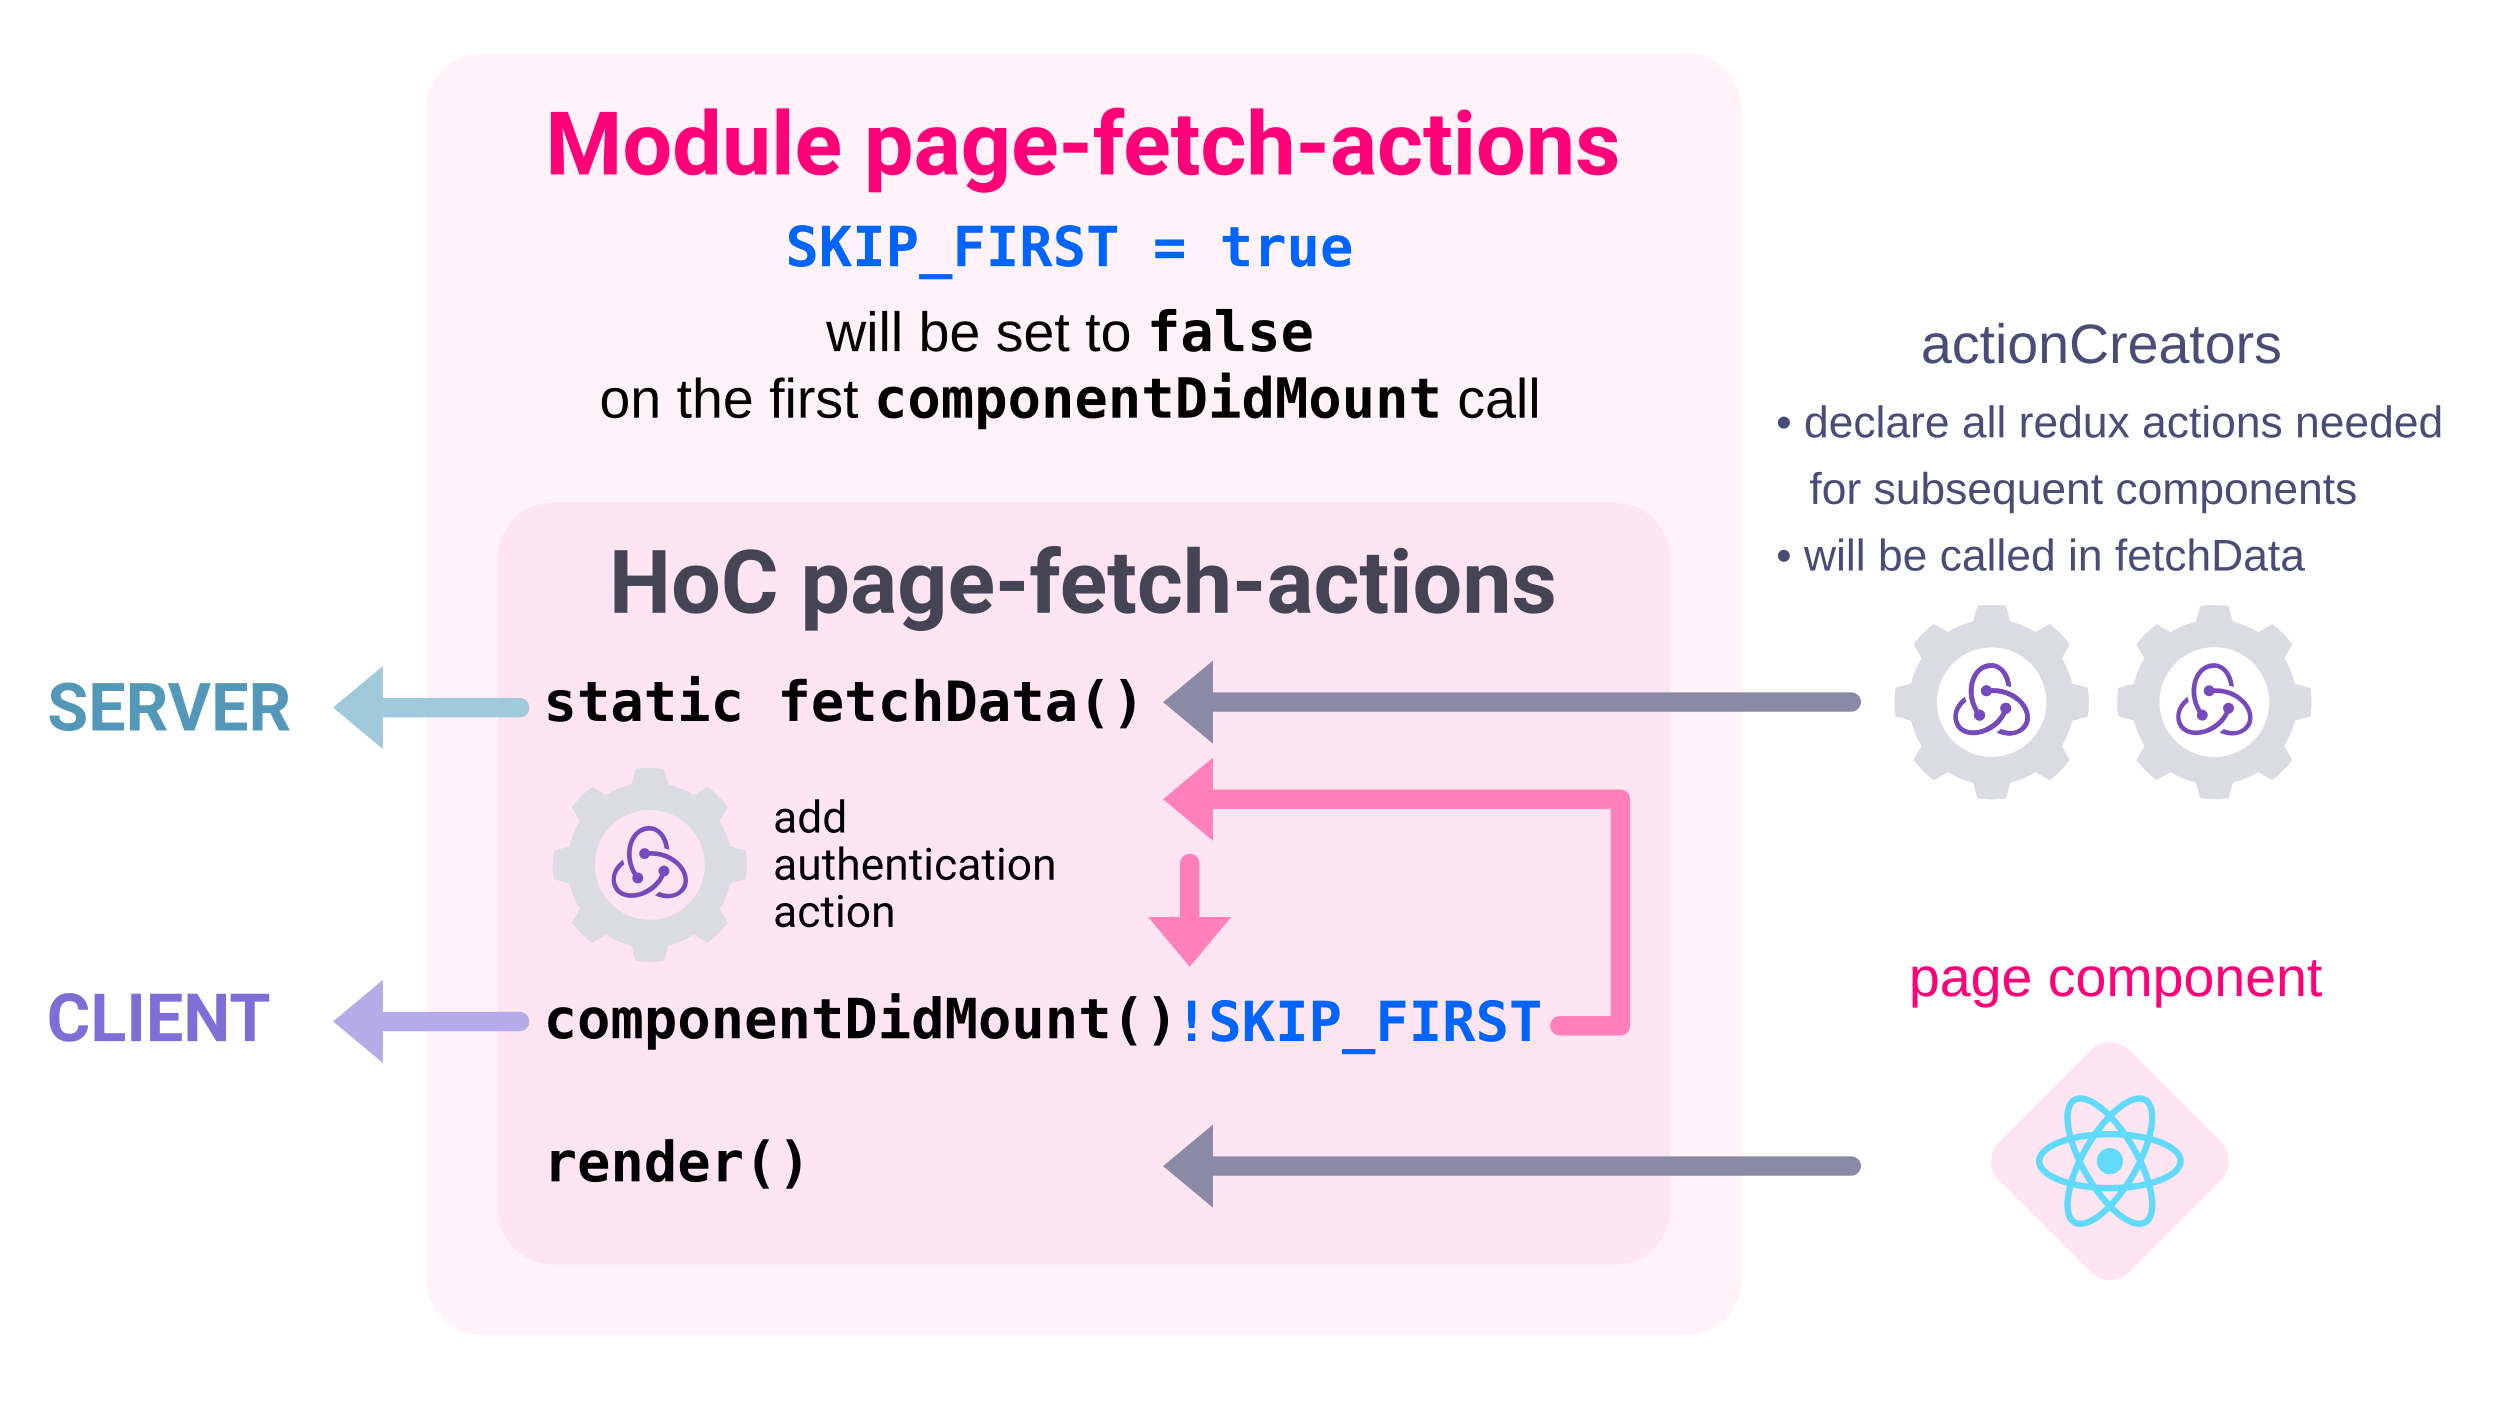
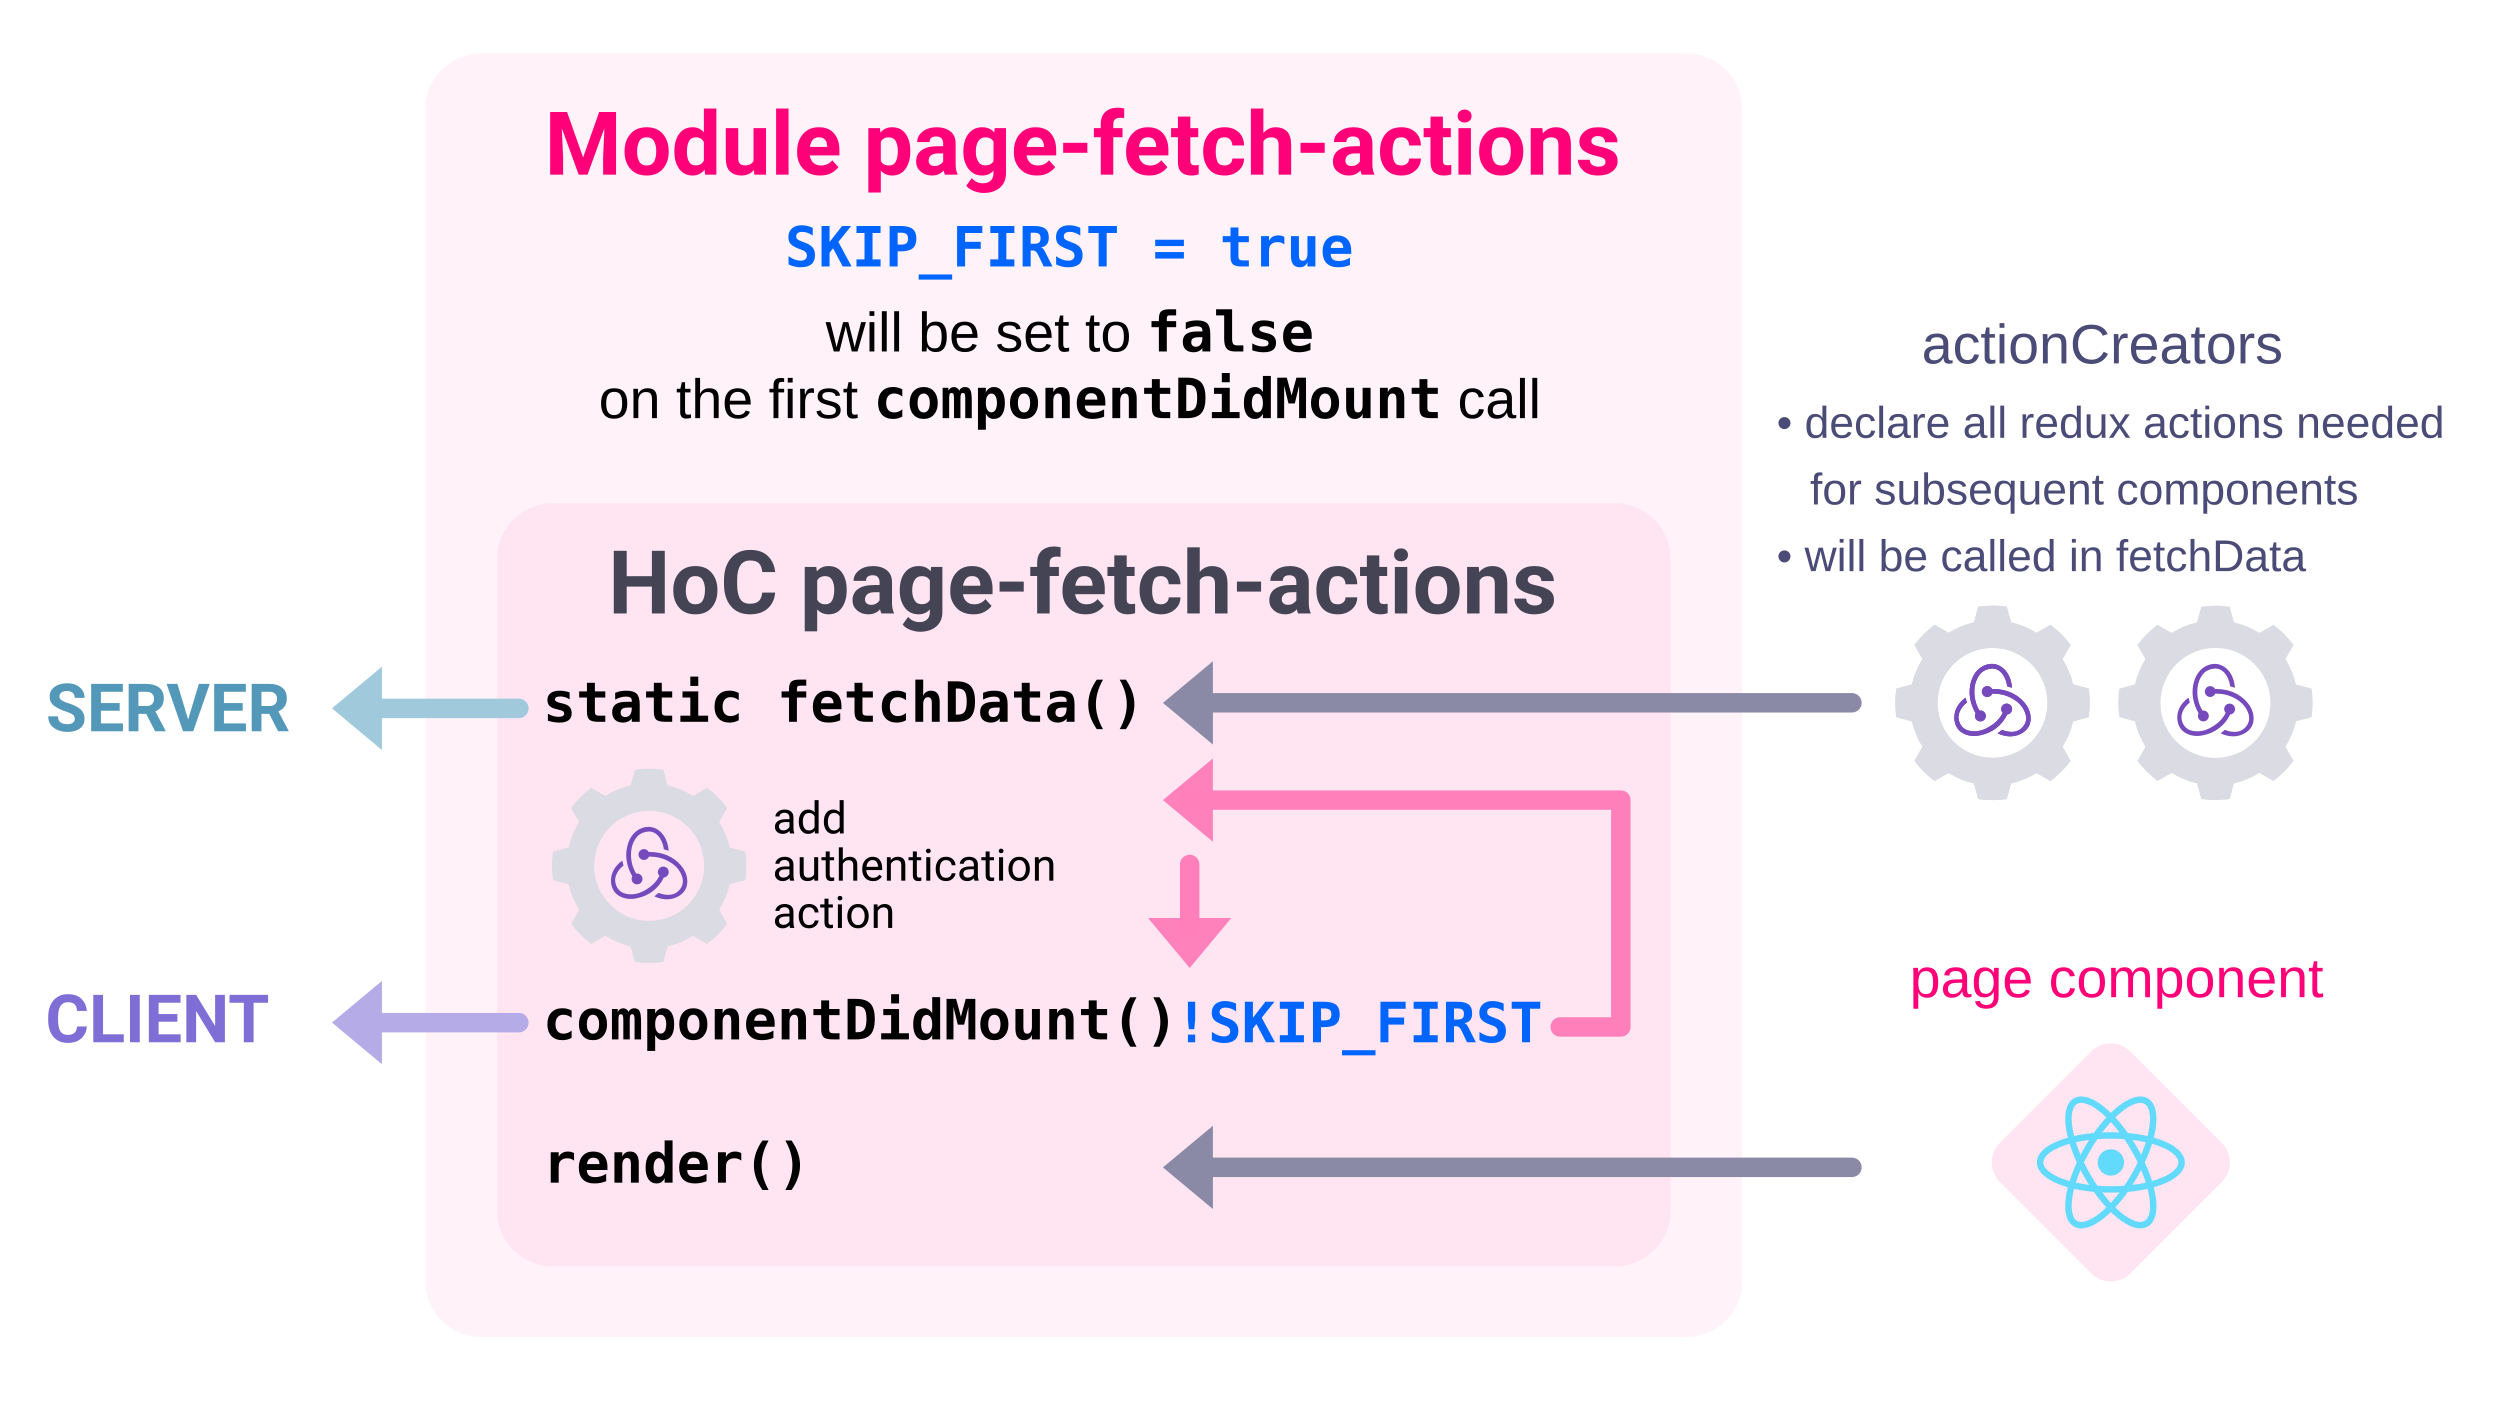
- <svg xmlns="http://www.w3.org/2000/svg" width="100%" height="100%" viewBox="0 0 901 510" version="1.1" xml:space="preserve" style="fill-rule:evenodd;clip-rule:evenodd;">
-   <rect id="page-fetch-actions" x="0.5" y="0" width="900" height="510" style="fill:none;" />
-   <path d="M627.724,39.268c0,-11.038 -8.961,-20 -20,-20l-434.115,0c-11.039,0 -20,8.962 -20,20l0,422.017c0,11.038 8.961,20 20,20l434.115,0c11.039,0 20,-8.962 20,-20l0,-422.017Z" style="fill:#fff3f9;" />
-   <g transform="matrix(1,0,0,1,-1362.29,-1545.03)">
+ <svg xmlns="http://www.w3.org/2000/svg" width="100%" height="100%" viewBox="0 0 900 510" version="1.1" xml:space="preserve" style="fill-rule:evenodd;clip-rule:evenodd;">
+   <rect id="page-fetch-actions" x="0" y="0" width="900" height="510" style="fill:none;" />
+   <path d="M627.224,39.268c0,-11.038 -8.961,-20 -20,-20l-434.115,0c-11.039,0 -20,8.962 -20,20l0,422.017c0,11.038 8.961,20 20,20l434.115,0c11.039,0 20,-8.962 20,-20l0,-422.017Z" style="fill:#fff3f9;" />
+   <g transform="matrix(1,0,0,1,-1362.79,-1545.03)">
    <text x="2002.39px" y="1702.65px" style="font-family:'ArialMT', 'Arial', sans-serif;font-size:16px;fill:#4b4b77;">• declare all redux actions needed</text>
    <text x="2014.39px" y="1726.65px" style="font-family:'ArialMT', 'Arial', sans-serif;font-size:16px;fill:#4b4b77;">for subsequent components</text>
    <text x="2002.39px" y="1750.65px" style="font-family:'ArialMT', 'Arial', sans-serif;font-size:16px;fill:#4b4b77;">• will be called in fetchData</text>
  </g>
  <g id="redux-action">
-     <path d="M722.936,218.419c-3.405,-0.505 -6.866,-0.505 -10.271,0l-1.525,5.627c-3.234,0.742 -6.32,2.021 -9.132,3.782l-5.057,-2.9c-2.765,2.051 -5.212,4.498 -7.263,7.263l2.9,5.057c-1.761,2.812 -3.039,5.898 -3.782,9.132l-5.627,1.525c-0.505,3.405 -0.505,6.866 0,10.271l5.627,1.525c0.743,3.234 2.021,6.32 3.782,9.132l-2.9,5.057c2.051,2.765 4.498,5.212 7.263,7.263l5.057,-2.9c2.812,1.761 5.898,3.039 9.132,3.782l1.525,5.627c3.405,0.505 6.866,0.505 10.271,0l1.525,-5.627c3.234,-0.743 6.32,-2.021 9.132,-3.782l5.057,2.9c2.765,-2.051 5.212,-4.498 7.263,-7.263l-2.9,-5.057c1.761,-2.812 3.04,-5.898 3.782,-9.132l5.627,-1.525c0.505,-3.405 0.505,-6.866 0,-10.271l-5.627,-1.525c-0.742,-3.234 -2.021,-6.32 -3.782,-9.132l2.9,-5.057c-2.051,-2.765 -4.498,-5.212 -7.263,-7.263l-5.057,2.9c-2.812,-1.761 -5.898,-3.04 -9.132,-3.782l-1.525,-5.627Zm-5.135,14.827c10.924,0 19.794,8.87 19.794,19.794c0,10.925 -8.87,19.795 -19.794,19.795c-10.925,0 -19.795,-8.87 -19.795,-19.795c0,-10.924 8.87,-19.794 19.795,-19.794Z" style="fill:#dbdbe3;" />
+     <path d="M722.436,218.419c-3.405,-0.505 -6.866,-0.505 -10.271,0l-1.525,5.627c-3.234,0.742 -6.32,2.021 -9.132,3.782l-5.057,-2.9c-2.765,2.051 -5.212,4.498 -7.263,7.263l2.9,5.057c-1.761,2.812 -3.039,5.898 -3.782,9.132l-5.627,1.525c-0.505,3.405 -0.505,6.866 0,10.271l5.627,1.525c0.743,3.234 2.021,6.32 3.782,9.132l-2.9,5.057c2.051,2.765 4.498,5.212 7.263,7.263l5.057,-2.9c2.812,1.761 5.898,3.039 9.132,3.782l1.525,5.627c3.405,0.505 6.866,0.505 10.271,0l1.525,-5.627c3.234,-0.743 6.32,-2.021 9.132,-3.782l5.057,2.9c2.765,-2.051 5.212,-4.498 7.263,-7.263l-2.9,-5.057c1.761,-2.812 3.04,-5.898 3.782,-9.132l5.627,-1.525c0.505,-3.405 0.505,-6.866 0,-10.271l-5.627,-1.525c-0.742,-3.234 -2.021,-6.32 -3.782,-9.132l2.9,-5.057c-2.051,-2.765 -4.498,-5.212 -7.263,-7.263l-5.057,2.9c-2.812,-1.761 -5.898,-3.04 -9.132,-3.782l-1.525,-5.627Zm-5.135,14.827c10.924,0 19.794,8.87 19.794,19.794c0,10.925 -8.87,19.795 -19.794,19.795c-10.925,0 -19.795,-8.87 -19.795,-19.795c0,-10.924 8.87,-19.794 19.795,-19.794Z" style="fill:#dbdbe3;" />
    <g id="_-redux">
-       <path d="M723.104,257.218c1.015,-0.105 1.784,-0.979 1.749,-2.029c-0.035,-1.049 -0.909,-1.889 -1.959,-1.889l-0.07,0c-1.085,0.035 -1.924,0.945 -1.889,2.029c0.035,0.525 0.245,0.98 0.56,1.295c-1.19,2.344 -3.009,4.058 -5.738,5.493c-1.855,0.979 -3.779,1.329 -5.703,1.084c-1.574,-0.21 -2.799,-0.91 -3.569,-2.064c-1.119,-1.714 -1.224,-3.569 -0.28,-5.423c0.665,-1.33 1.715,-2.309 2.379,-2.799c-0.139,-0.455 -0.349,-1.224 -0.454,-1.784c-5.073,3.673 -4.549,8.641 -3.009,10.986c1.154,1.749 3.498,2.833 6.087,2.833c0.7,0 1.4,-0.07 2.1,-0.244c4.478,-0.875 7.872,-3.534 9.796,-7.488Z" style="fill:#764abc;" />
-       <path d="M729.262,252.88c-2.659,-3.114 -6.578,-4.828 -11.056,-4.828l-0.56,0c-0.315,-0.63 -0.98,-1.05 -1.714,-1.05l-0.07,0c-1.085,0.035 -1.925,0.945 -1.89,2.03c0.035,1.049 0.91,1.889 1.96,1.889l0.07,0c0.769,-0.035 1.434,-0.525 1.714,-1.19l0.63,0c2.659,0 5.178,0.77 7.452,2.274c1.749,1.155 3.009,2.659 3.708,4.479c0.595,1.469 0.56,2.904 -0.07,4.128c-0.979,1.854 -2.624,2.869 -4.793,2.869c-1.399,0 -2.729,-0.42 -3.428,-0.735c-0.385,0.35 -1.085,0.91 -1.575,1.26c1.505,0.7 3.044,1.084 4.513,1.084c3.359,0 5.843,-1.854 6.788,-3.708c1.015,-2.029 0.945,-5.528 -1.679,-8.502Z" style="fill:#764abc;" />
-       <path d="M711.488,257.813c0.035,1.05 0.91,1.889 1.96,1.889l0.07,0c1.084,-0.035 1.924,-0.944 1.889,-2.029c-0.035,-1.049 -0.91,-1.889 -1.959,-1.889l-0.07,0c-0.07,0 -0.175,0 -0.245,0.035c-1.435,-2.379 -2.03,-4.968 -1.82,-7.767c0.14,-2.099 0.84,-3.919 2.065,-5.423c1.014,-1.295 2.973,-1.924 4.303,-1.959c3.709,-0.07 5.283,4.548 5.388,6.402c0.455,0.105 1.224,0.35 1.749,0.525c-0.42,-5.668 -3.918,-8.607 -7.277,-8.607c-3.149,0 -6.053,2.275 -7.207,5.633c-1.61,4.479 -0.56,8.782 1.399,12.176c-0.175,0.244 -0.28,0.629 -0.245,1.014Z" style="fill:#764abc;" />
+       <path d="M722.604,257.218c1.015,-0.105 1.784,-0.979 1.749,-2.029c-0.035,-1.049 -0.909,-1.889 -1.959,-1.889l-0.07,0c-1.085,0.035 -1.924,0.945 -1.889,2.029c0.035,0.525 0.245,0.98 0.56,1.295c-1.19,2.344 -3.009,4.058 -5.738,5.493c-1.855,0.979 -3.779,1.329 -5.703,1.084c-1.574,-0.21 -2.799,-0.91 -3.569,-2.064c-1.119,-1.714 -1.224,-3.569 -0.28,-5.423c0.665,-1.33 1.715,-2.309 2.379,-2.799c-0.139,-0.455 -0.349,-1.224 -0.454,-1.784c-5.073,3.673 -4.549,8.641 -3.009,10.986c1.154,1.749 3.498,2.833 6.087,2.833c0.7,0 1.4,-0.07 2.1,-0.244c4.478,-0.875 7.872,-3.534 9.796,-7.488Z" style="fill:#764abc;" />
+       <path d="M728.762,252.88c-2.659,-3.114 -6.578,-4.828 -11.056,-4.828l-0.56,0c-0.315,-0.63 -0.98,-1.05 -1.714,-1.05l-0.07,0c-1.085,0.035 -1.925,0.945 -1.89,2.03c0.035,1.049 0.91,1.889 1.96,1.889l0.07,0c0.769,-0.035 1.434,-0.525 1.714,-1.19l0.63,0c2.659,0 5.178,0.77 7.452,2.274c1.749,1.155 3.009,2.659 3.708,4.479c0.595,1.469 0.56,2.904 -0.07,4.128c-0.979,1.854 -2.624,2.869 -4.793,2.869c-1.399,0 -2.729,-0.42 -3.428,-0.735c-0.385,0.35 -1.085,0.91 -1.575,1.26c1.505,0.7 3.044,1.084 4.513,1.084c3.359,0 5.843,-1.854 6.788,-3.708c1.015,-2.029 0.945,-5.528 -1.679,-8.502Z" style="fill:#764abc;" />
+       <path d="M710.988,257.813c0.035,1.05 0.91,1.889 1.96,1.889l0.07,0c1.084,-0.035 1.924,-0.944 1.889,-2.029c-0.035,-1.049 -0.91,-1.889 -1.959,-1.889l-0.07,0c-0.07,0 -0.175,0 -0.245,0.035c-1.435,-2.379 -2.03,-4.968 -1.82,-7.767c0.14,-2.099 0.84,-3.919 2.065,-5.423c1.014,-1.295 2.973,-1.924 4.303,-1.959c3.709,-0.07 5.283,4.548 5.388,6.402c0.455,0.105 1.224,0.35 1.749,0.525c-0.42,-5.668 -3.918,-8.607 -7.277,-8.607c-3.149,0 -6.053,2.275 -7.207,5.633c-1.61,4.479 -0.56,8.782 1.399,12.176c-0.175,0.244 -0.28,0.629 -0.245,1.014Z" style="fill:#764abc;" />
    </g>
  </g>
  <g id="redux-action1">
-     <path d="M722.936,218.419c-3.405,-0.505 -6.866,-0.505 -10.271,0l-1.525,5.627c-3.234,0.742 -6.32,2.021 -9.132,3.782l-5.057,-2.9c-2.765,2.051 -5.212,4.498 -7.263,7.263l2.9,5.057c-1.761,2.812 -3.039,5.898 -3.782,9.132l-5.627,1.525c-0.505,3.405 -0.505,6.866 0,10.271l5.627,1.525c0.743,3.234 2.021,6.32 3.782,9.132l-2.9,5.057c2.051,2.765 4.498,5.212 7.263,7.263l5.057,-2.9c2.812,1.761 5.898,3.039 9.132,3.782l1.525,5.627c3.405,0.505 6.866,0.505 10.271,0l1.525,-5.627c3.234,-0.743 6.32,-2.021 9.132,-3.782l5.057,2.9c2.765,-2.051 5.212,-4.498 7.263,-7.263l-2.9,-5.057c1.761,-2.812 3.04,-5.898 3.782,-9.132l5.627,-1.525c0.505,-3.405 0.505,-6.866 0,-10.271l-5.627,-1.525c-0.742,-3.234 -2.021,-6.32 -3.782,-9.132l2.9,-5.057c-2.051,-2.765 -4.498,-5.212 -7.263,-7.263l-5.057,2.9c-2.812,-1.761 -5.898,-3.04 -9.132,-3.782l-1.525,-5.627Zm-5.135,14.827c10.924,0 19.794,8.87 19.794,19.794c0,10.925 -8.87,19.795 -19.794,19.795c-10.925,0 -19.795,-8.87 -19.795,-19.795c0,-10.924 8.87,-19.794 19.795,-19.794Z" style="fill:#dbdbe3;" />
+     <path d="M722.436,218.419c-3.405,-0.505 -6.866,-0.505 -10.271,0l-1.525,5.627c-3.234,0.742 -6.32,2.021 -9.132,3.782l-5.057,-2.9c-2.765,2.051 -5.212,4.498 -7.263,7.263l2.9,5.057c-1.761,2.812 -3.039,5.898 -3.782,9.132l-5.627,1.525c-0.505,3.405 -0.505,6.866 0,10.271l5.627,1.525c0.743,3.234 2.021,6.32 3.782,9.132l-2.9,5.057c2.051,2.765 4.498,5.212 7.263,7.263l5.057,-2.9c2.812,1.761 5.898,3.039 9.132,3.782l1.525,5.627c3.405,0.505 6.866,0.505 10.271,0l1.525,-5.627c3.234,-0.743 6.32,-2.021 9.132,-3.782l5.057,2.9c2.765,-2.051 5.212,-4.498 7.263,-7.263l-2.9,-5.057c1.761,-2.812 3.04,-5.898 3.782,-9.132l5.627,-1.525c0.505,-3.405 0.505,-6.866 0,-10.271l-5.627,-1.525c-0.742,-3.234 -2.021,-6.32 -3.782,-9.132l2.9,-5.057c-2.051,-2.765 -4.498,-5.212 -7.263,-7.263l-5.057,2.9c-2.812,-1.761 -5.898,-3.04 -9.132,-3.782l-1.525,-5.627Zm-5.135,14.827c10.924,0 19.794,8.87 19.794,19.794c0,10.925 -8.87,19.795 -19.794,19.795c-10.925,0 -19.795,-8.87 -19.795,-19.795c0,-10.924 8.87,-19.794 19.795,-19.794Z" style="fill:#dbdbe3;" />
    <g id="_-redux1">
-       <path d="M723.104,257.218c1.015,-0.105 1.784,-0.979 1.749,-2.029c-0.035,-1.049 -0.909,-1.889 -1.959,-1.889l-0.07,0c-1.085,0.035 -1.924,0.945 -1.889,2.029c0.035,0.525 0.245,0.98 0.56,1.295c-1.19,2.344 -3.009,4.058 -5.738,5.493c-1.855,0.979 -3.779,1.329 -5.703,1.084c-1.574,-0.21 -2.799,-0.91 -3.569,-2.064c-1.119,-1.714 -1.224,-3.569 -0.28,-5.423c0.665,-1.33 1.715,-2.309 2.379,-2.799c-0.139,-0.455 -0.349,-1.224 -0.454,-1.784c-5.073,3.673 -4.549,8.641 -3.009,10.986c1.154,1.749 3.498,2.833 6.087,2.833c0.7,0 1.4,-0.07 2.1,-0.244c4.478,-0.875 7.872,-3.534 9.796,-7.488Z" style="fill:#764abc;" />
-       <path d="M729.262,252.88c-2.659,-3.114 -6.578,-4.828 -11.056,-4.828l-0.56,0c-0.315,-0.63 -0.98,-1.05 -1.714,-1.05l-0.07,0c-1.085,0.035 -1.925,0.945 -1.89,2.03c0.035,1.049 0.91,1.889 1.96,1.889l0.07,0c0.769,-0.035 1.434,-0.525 1.714,-1.19l0.63,0c2.659,0 5.178,0.77 7.452,2.274c1.749,1.155 3.009,2.659 3.708,4.479c0.595,1.469 0.56,2.904 -0.07,4.128c-0.979,1.854 -2.624,2.869 -4.793,2.869c-1.399,0 -2.729,-0.42 -3.428,-0.735c-0.385,0.35 -1.085,0.91 -1.575,1.26c1.505,0.7 3.044,1.084 4.513,1.084c3.359,0 5.843,-1.854 6.788,-3.708c1.015,-2.029 0.945,-5.528 -1.679,-8.502Z" style="fill:#764abc;" />
-       <path d="M711.488,257.813c0.035,1.05 0.91,1.889 1.96,1.889l0.07,0c1.084,-0.035 1.924,-0.944 1.889,-2.029c-0.035,-1.049 -0.91,-1.889 -1.959,-1.889l-0.07,0c-0.07,0 -0.175,0 -0.245,0.035c-1.435,-2.379 -2.03,-4.968 -1.82,-7.767c0.14,-2.099 0.84,-3.919 2.065,-5.423c1.014,-1.295 2.973,-1.924 4.303,-1.959c3.709,-0.07 5.283,4.548 5.388,6.402c0.455,0.105 1.224,0.35 1.749,0.525c-0.42,-5.668 -3.918,-8.607 -7.277,-8.607c-3.149,0 -6.053,2.275 -7.207,5.633c-1.61,4.479 -0.56,8.782 1.399,12.176c-0.175,0.244 -0.28,0.629 -0.245,1.014Z" style="fill:#764abc;" />
+       <path d="M722.604,257.218c1.015,-0.105 1.784,-0.979 1.749,-2.029c-0.035,-1.049 -0.909,-1.889 -1.959,-1.889l-0.07,0c-1.085,0.035 -1.924,0.945 -1.889,2.029c0.035,0.525 0.245,0.98 0.56,1.295c-1.19,2.344 -3.009,4.058 -5.738,5.493c-1.855,0.979 -3.779,1.329 -5.703,1.084c-1.574,-0.21 -2.799,-0.91 -3.569,-2.064c-1.119,-1.714 -1.224,-3.569 -0.28,-5.423c0.665,-1.33 1.715,-2.309 2.379,-2.799c-0.139,-0.455 -0.349,-1.224 -0.454,-1.784c-5.073,3.673 -4.549,8.641 -3.009,10.986c1.154,1.749 3.498,2.833 6.087,2.833c0.7,0 1.4,-0.07 2.1,-0.244c4.478,-0.875 7.872,-3.534 9.796,-7.488Z" style="fill:#764abc;" />
+       <path d="M728.762,252.88c-2.659,-3.114 -6.578,-4.828 -11.056,-4.828l-0.56,0c-0.315,-0.63 -0.98,-1.05 -1.714,-1.05l-0.07,0c-1.085,0.035 -1.925,0.945 -1.89,2.03c0.035,1.049 0.91,1.889 1.96,1.889l0.07,0c0.769,-0.035 1.434,-0.525 1.714,-1.19l0.63,0c2.659,0 5.178,0.77 7.452,2.274c1.749,1.155 3.009,2.659 3.708,4.479c0.595,1.469 0.56,2.904 -0.07,4.128c-0.979,1.854 -2.624,2.869 -4.793,2.869c-1.399,0 -2.729,-0.42 -3.428,-0.735c-0.385,0.35 -1.085,0.91 -1.575,1.26c1.505,0.7 3.044,1.084 4.513,1.084c3.359,0 5.843,-1.854 6.788,-3.708c1.015,-2.029 0.945,-5.528 -1.679,-8.502Z" style="fill:#764abc;" />
+       <path d="M710.988,257.813c0.035,1.05 0.91,1.889 1.96,1.889l0.07,0c1.084,-0.035 1.924,-0.944 1.889,-2.029c-0.035,-1.049 -0.91,-1.889 -1.959,-1.889l-0.07,0c-0.07,0 -0.175,0 -0.245,0.035c-1.435,-2.379 -2.03,-4.968 -1.82,-7.767c0.14,-2.099 0.84,-3.919 2.065,-5.423c1.014,-1.295 2.973,-1.924 4.303,-1.959c3.709,-0.07 5.283,4.548 5.388,6.402c0.455,0.105 1.224,0.35 1.749,0.525c-0.42,-5.668 -3.918,-8.607 -7.277,-8.607c-3.149,0 -6.053,2.275 -7.207,5.633c-1.61,4.479 -0.56,8.782 1.399,12.176c-0.175,0.244 -0.28,0.629 -0.245,1.014Z" style="fill:#764abc;" />
    </g>
  </g>
  <g id="redux-action2">
-     <path d="M803.201,218.419c-3.405,-0.505 -6.866,-0.505 -10.271,0l-1.525,5.627c-3.234,0.742 -6.321,2.021 -9.132,3.782l-5.057,-2.9c-2.765,2.051 -5.212,4.498 -7.263,7.263l2.9,5.057c-1.761,2.812 -3.04,5.898 -3.783,9.132l-5.626,1.525c-0.505,3.405 -0.505,6.866 0,10.271l5.626,1.525c0.743,3.234 2.022,6.32 3.783,9.132l-2.9,5.057c2.051,2.765 4.498,5.212 7.263,7.263l5.057,-2.9c2.811,1.761 5.898,3.039 9.132,3.782l1.525,5.627c3.405,0.505 6.866,0.505 10.271,0l1.525,-5.627c3.233,-0.743 6.32,-2.021 9.132,-3.782l5.057,2.9c2.765,-2.051 5.212,-4.498 7.262,-7.263l-2.9,-5.057c1.762,-2.812 3.04,-5.898 3.783,-9.132l5.626,-1.525c0.505,-3.405 0.505,-6.866 0,-10.271l-5.626,-1.525c-0.743,-3.234 -2.021,-6.32 -3.783,-9.132l2.9,-5.057c-2.05,-2.765 -4.497,-5.212 -7.262,-7.263l-5.057,2.9c-2.812,-1.761 -5.899,-3.04 -9.132,-3.782l-1.525,-5.627Zm-5.136,14.827c10.925,0 19.794,8.87 19.794,19.794c0,10.925 -8.869,19.795 -19.794,19.795c-10.924,0 -19.794,-8.87 -19.794,-19.795c0,-10.924 8.87,-19.794 19.794,-19.794Z" style="fill:#dbdbe3;" />
+     <path d="M802.701,218.419c-3.405,-0.505 -6.866,-0.505 -10.271,0l-1.525,5.627c-3.234,0.742 -6.321,2.021 -9.132,3.782l-5.057,-2.9c-2.765,2.051 -5.212,4.498 -7.263,7.263l2.9,5.057c-1.761,2.812 -3.04,5.898 -3.783,9.132l-5.626,1.525c-0.505,3.405 -0.505,6.866 0,10.271l5.626,1.525c0.743,3.234 2.022,6.32 3.783,9.132l-2.9,5.057c2.051,2.765 4.498,5.212 7.263,7.263l5.057,-2.9c2.811,1.761 5.898,3.039 9.132,3.782l1.525,5.627c3.405,0.505 6.866,0.505 10.271,0l1.525,-5.627c3.233,-0.743 6.32,-2.021 9.132,-3.782l5.057,2.9c2.765,-2.051 5.212,-4.498 7.262,-7.263l-2.9,-5.057c1.762,-2.812 3.04,-5.898 3.783,-9.132l5.626,-1.525c0.505,-3.405 0.505,-6.866 0,-10.271l-5.626,-1.525c-0.743,-3.234 -2.021,-6.32 -3.783,-9.132l2.9,-5.057c-2.05,-2.765 -4.497,-5.212 -7.262,-7.263l-5.057,2.9c-2.812,-1.761 -5.899,-3.04 -9.132,-3.782l-1.525,-5.627Zm-5.136,14.827c10.925,0 19.794,8.87 19.794,19.794c0,10.925 -8.869,19.795 -19.794,19.795c-10.924,0 -19.794,-8.87 -19.794,-19.795c0,-10.924 8.87,-19.794 19.794,-19.794Z" style="fill:#dbdbe3;" />
    <g id="_-redux2">
-       <path d="M803.369,257.218c1.014,-0.105 1.784,-0.979 1.749,-2.029c-0.035,-1.049 -0.91,-1.889 -1.959,-1.889l-0.07,0c-1.085,0.035 -1.925,0.945 -1.89,2.029c0.035,0.525 0.245,0.98 0.56,1.295c-1.189,2.344 -3.009,4.058 -5.738,5.493c-1.854,0.979 -3.778,1.329 -5.702,1.084c-1.575,-0.21 -2.799,-0.91 -3.569,-2.064c-1.12,-1.714 -1.225,-3.569 -0.28,-5.423c0.665,-1.33 1.714,-2.309 2.379,-2.799c-0.14,-0.455 -0.35,-1.224 -0.455,-1.784c-5.073,3.673 -4.548,8.641 -3.009,10.986c1.155,1.749 3.499,2.833 6.088,2.833c0.7,0 1.4,-0.07 2.099,-0.244c4.479,-0.875 7.872,-3.534 9.797,-7.488Z" style="fill:#764abc;" />
-       <path d="M809.526,252.88c-2.659,-3.114 -6.577,-4.828 -11.056,-4.828l-0.559,0c-0.315,-0.63 -0.98,-1.05 -1.715,-1.05l-0.07,0c-1.084,0.035 -1.924,0.945 -1.889,2.03c0.035,1.049 0.91,1.889 1.959,1.889l0.07,0c0.77,-0.035 1.435,-0.525 1.715,-1.19l0.629,0c2.659,0 5.178,0.77 7.453,2.274c1.749,1.155 3.008,2.659 3.708,4.479c0.595,1.469 0.56,2.904 -0.07,4.128c-0.98,1.854 -2.624,2.869 -4.793,2.869c-1.4,0 -2.729,-0.42 -3.429,-0.735c-0.385,0.35 -1.084,0.91 -1.574,1.26c1.504,0.7 3.044,1.084 4.513,1.084c3.359,0 5.843,-1.854 6.788,-3.708c1.014,-2.029 0.944,-5.528 -1.68,-8.502Z" style="fill:#764abc;" />
-       <path d="M791.753,257.813c0.035,1.05 0.91,1.889 1.959,1.889l0.07,0c1.085,-0.035 1.924,-0.944 1.889,-2.029c-0.034,-1.049 -0.909,-1.889 -1.959,-1.889l-0.07,0c-0.07,0 -0.175,0 -0.245,0.035c-1.434,-2.379 -2.029,-4.968 -1.819,-7.767c0.14,-2.099 0.84,-3.919 2.064,-5.423c1.015,-1.295 2.974,-1.924 4.304,-1.959c3.708,-0.07 5.283,4.548 5.388,6.402c0.454,0.105 1.224,0.35 1.749,0.525c-0.42,-5.668 -3.919,-8.607 -7.277,-8.607c-3.149,0 -6.053,2.275 -7.208,5.633c-1.609,4.479 -0.559,8.782 1.4,12.176c-0.175,0.244 -0.28,0.629 -0.245,1.014Z" style="fill:#764abc;" />
+       <path d="M802.869,257.218c1.014,-0.105 1.784,-0.979 1.749,-2.029c-0.035,-1.049 -0.91,-1.889 -1.959,-1.889l-0.07,0c-1.085,0.035 -1.925,0.945 -1.89,2.029c0.035,0.525 0.245,0.98 0.56,1.295c-1.189,2.344 -3.009,4.058 -5.738,5.493c-1.854,0.979 -3.778,1.329 -5.702,1.084c-1.575,-0.21 -2.799,-0.91 -3.569,-2.064c-1.12,-1.714 -1.225,-3.569 -0.28,-5.423c0.665,-1.33 1.714,-2.309 2.379,-2.799c-0.14,-0.455 -0.35,-1.224 -0.455,-1.784c-5.073,3.673 -4.548,8.641 -3.009,10.986c1.155,1.749 3.499,2.833 6.088,2.833c0.7,0 1.4,-0.07 2.099,-0.244c4.479,-0.875 7.872,-3.534 9.797,-7.488Z" style="fill:#764abc;" />
+       <path d="M809.026,252.88c-2.659,-3.114 -6.577,-4.828 -11.056,-4.828l-0.559,0c-0.315,-0.63 -0.98,-1.05 -1.715,-1.05l-0.07,0c-1.084,0.035 -1.924,0.945 -1.889,2.03c0.035,1.049 0.91,1.889 1.959,1.889l0.07,0c0.77,-0.035 1.435,-0.525 1.715,-1.19l0.629,0c2.659,0 5.178,0.77 7.453,2.274c1.749,1.155 3.008,2.659 3.708,4.479c0.595,1.469 0.56,2.904 -0.07,4.128c-0.98,1.854 -2.624,2.869 -4.793,2.869c-1.4,0 -2.729,-0.42 -3.429,-0.735c-0.385,0.35 -1.084,0.91 -1.574,1.26c1.504,0.7 3.044,1.084 4.513,1.084c3.359,0 5.843,-1.854 6.788,-3.708c1.014,-2.029 0.944,-5.528 -1.68,-8.502Z" style="fill:#764abc;" />
+       <path d="M791.253,257.813c0.035,1.05 0.91,1.889 1.959,1.889l0.07,0c1.085,-0.035 1.924,-0.944 1.889,-2.029c-0.034,-1.049 -0.909,-1.889 -1.959,-1.889l-0.07,0c-0.07,0 -0.175,0 -0.245,0.035c-1.434,-2.379 -2.029,-4.968 -1.819,-7.767c0.14,-2.099 0.84,-3.919 2.064,-5.423c1.015,-1.295 2.974,-1.924 4.304,-1.959c3.708,-0.07 5.283,4.548 5.388,6.402c0.454,0.105 1.224,0.35 1.749,0.525c-0.42,-5.668 -3.919,-8.607 -7.277,-8.607c-3.149,0 -6.053,2.275 -7.208,5.633c-1.609,4.479 -0.559,8.782 1.4,12.176c-0.175,0.244 -0.28,0.629 -0.245,1.014Z" style="fill:#764abc;" />
    </g>
  </g>
  <g id="react-component">
-     <path d="M800.352,425.527c3.892,-3.892 3.892,-10.211 0,-14.103l-32.897,-32.897c-3.892,-3.892 -10.211,-3.892 -14.103,0l-32.897,32.897c-3.892,3.892 -3.892,10.211 0,14.103l32.897,32.897c3.892,3.892 10.211,3.892 14.103,0l32.897,-32.897Z" style="fill:#ffe5f2;" />
+     <path d="M799.852,425.527c3.892,-3.892 3.892,-10.211 0,-14.103l-32.897,-32.897c-3.892,-3.892 -10.211,-3.892 -14.103,0l-32.897,32.897c-3.892,3.892 -3.892,10.211 0,14.103l32.897,32.897c3.892,3.892 10.211,3.892 14.103,0l32.897,-32.897Z" style="fill:#ffe5f2;" />
    <g id="_-react">
-       <circle cx="760.404" cy="418.475" r="4.746" style="fill:#61dafb;" />
-       <ellipse cx="760.404" cy="418.475" rx="25.468" ry="9.724" style="fill:none;stroke:#61dafb;stroke-width:2.32px;" />
-       <path d="M768.825,413.613c7.028,12.173 8.96,24.235 4.312,26.918c-4.647,2.683 -14.127,-5.021 -21.155,-17.194c-7.028,-12.173 -8.96,-24.234 -4.312,-26.917c4.648,-2.684 14.127,5.02 21.155,17.193Z" style="fill:none;stroke:#61dafb;stroke-width:2.32px;" />
-       <path d="M768.825,423.337c-7.028,12.173 -16.507,19.877 -21.155,17.194c-4.648,-2.683 -2.716,-14.745 4.312,-26.918c7.028,-12.173 16.508,-19.877 21.155,-17.193c4.648,2.683 2.716,14.744 -4.312,26.917Z" style="fill:none;stroke:#61dafb;stroke-width:2.32px;" />
+       <circle cx="759.904" cy="418.475" r="4.746" style="fill:#61dafb;" />
+       <ellipse cx="759.904" cy="418.475" rx="25.468" ry="9.724" style="fill:none;stroke:#61dafb;stroke-width:2.32px;" />
+       <path d="M768.325,413.613c7.028,12.173 8.96,24.235 4.312,26.918c-4.647,2.683 -14.127,-5.021 -21.155,-17.194c-7.028,-12.173 -8.96,-24.234 -4.312,-26.917c4.648,-2.684 14.127,5.02 21.155,17.193Z" style="fill:none;stroke:#61dafb;stroke-width:2.32px;" />
+       <path d="M768.325,423.337c-7.028,12.173 -16.507,19.877 -21.155,17.194c-4.648,-2.683 -2.716,-14.745 4.312,-26.918c7.028,-12.173 16.508,-19.877 21.155,-17.193c4.648,2.683 2.716,14.744 -4.312,26.917Z" style="fill:none;stroke:#61dafb;stroke-width:2.32px;" />
    </g>
  </g>
-   <text x="687.977px" y="358.99px" style="font-family:'ArialMT', 'Arial', sans-serif;font-size:20px;fill:#ff0078;">page component</text>
-   <text x="692.318px" y="130.831px" style="font-family:'ArialMT', 'Arial', sans-serif;font-size:20px;fill:#4b4b77;">actionCreators</text>
-   <path d="M601.957,201.155c0,-11.039 -8.962,-20 -20,-20l-382.581,0c-11.038,0 -20,8.961 -20,20l0,234.726c0,11.038 8.962,20 20,20l382.581,0c11.038,0 20,-8.962 20,-20l0,-234.726Z" style="fill:#ffe5f2;" />
-   <text x="219.444px" y="220.845px" style="font-family:'Roboto-Bold', 'Roboto';font-weight:700;font-size:31.724px;fill:#445;">HoC page-f<tspan x="381.876px " y="220.845px ">e</tspan>tch-actions</text>
-   <text x="196.542px" y="62.876px" style="font-family:'Roboto-Bold', 'Roboto';font-weight:700;font-size:31.724px;fill:#ff0078;">Module page-f<tspan x="404.778px " y="62.876px ">e</tspan>tch-actions</text>
-   <text x="283.068px" y="95.941px" style="font-family:'Menlo-Bold', 'Menlo', monospace;font-weight:700;font-size:20px;fill:#0064ff;">SKIP_FIRST = true</text>
-   <text x="423.428px" y="375.214px" style="font-family:'Menlo-Bold', 'Menlo', monospace;font-weight:700;font-size:20px;fill:#0064ff;">!SKIP_FIRST</text>
-   <text x="195.882px" y="259.852px" style="font-family:'Menlo-Bold', 'Menlo', monospace;font-weight:700;font-size:20px;">static fetchData()</text>
-   <text x="195.921px" y="374.177px" style="font-family:'Menlo-Bold', 'Menlo', monospace;font-weight:700;font-size:20px;">componentDidMount()</text>
-   <text x="195.921px" y="425.76px" style="font-family:'Menlo-Bold', 'Menlo', monospace;font-weight:700;font-size:20px;">render()</text>
-   <text x="17.035px" y="263.266px" style="font-family:'Roboto-Bold', 'Roboto';font-weight:700;font-size:24px;fill:#5498b9;">SER<tspan x="60.383px " y="263.266px ">V</tspan>ER</text>
-   <path d="M119.998,255l18,15l0,-30l-18,15Z" style="fill:#a0c9dc;" />
-   <path d="M419.145,253.04l18,-15l0,30l-18,-15Z" style="fill:#8a8aa6;" />
-   <path d="M419.145,420.268l18,-15l0,30l-18,-15Z" style="fill:#8a8aa6;" />
-   <path d="M428.779,348.476l15,-18l-30,0l15,18Z" style="fill:#ff81bc;" />
-   <path d="M419.145,288.04l18,15l0,-30l-18,15Z" style="fill:#ff81bc;" />
-   <path d="M119.998,368.127l18,15l0,-30l-18,15Z" style="fill:#b5ace7;" />
-   <path d="M187.297,255.03l-58.299,0" style="fill:none;stroke:#a0c9dc;stroke-width:7px;stroke-linecap:round;stroke-linejoin:round;stroke-miterlimit:1.5;" />
-   <path d="M667.19,253.01l-238.411,0" style="fill:none;stroke:#8a8aa7;stroke-width:7px;stroke-linecap:round;stroke-linejoin:round;stroke-miterlimit:1.5;" />
-   <path d="M667.19,420.238l-238.411,0" style="fill:none;stroke:#8a8aa7;stroke-width:7px;stroke-linecap:round;stroke-linejoin:round;stroke-miterlimit:1.5;" />
-   <path d="M562.185,369.697l21.815,0l0,-81.657l-155.221,0" style="fill:none;stroke:#ff7fbb;stroke-width:7px;stroke-linecap:round;stroke-linejoin:round;stroke-miterlimit:1.5;" />
-   <path d="M428.779,311.21l0,22.29" style="fill:none;stroke:#ff7fbb;stroke-width:7px;stroke-linecap:round;stroke-linejoin:round;stroke-miterlimit:1.5;" />
-   <path d="M187.297,368.157l-58.299,0" style="fill:none;stroke:#b5ace7;stroke-width:7px;stroke-linecap:round;stroke-linejoin:round;stroke-miterlimit:1.5;" />
-   <text x="16.836px" y="375.214px" style="font-family:'Roboto-Bold', 'Roboto';font-weight:700;font-size:24px;fill:#7e6ed6;">CLIEN<tspan x="82.637px " y="375.214px ">T</tspan>
+   <text x="687.477px" y="358.99px" style="font-family:'ArialMT', 'Arial', sans-serif;font-size:20px;fill:#ff0078;">page component</text>
+   <text x="691.818px" y="130.831px" style="font-family:'ArialMT', 'Arial', sans-serif;font-size:20px;fill:#4b4b77;">actionCreators</text>
+   <path d="M601.457,201.155c0,-11.039 -8.962,-20 -20,-20l-382.581,0c-11.038,0 -20,8.961 -20,20l0,234.726c0,11.038 8.962,20 20,20l382.581,0c11.038,0 20,-8.962 20,-20l0,-234.726Z" style="fill:#ffe5f2;" />
+   <text x="218.944px" y="220.845px" style="font-family:'Roboto-Bold', 'Roboto';font-weight:700;font-size:31.724px;fill:#445;">HoC page-f<tspan x="381.376px " y="220.845px ">e</tspan>tch-actions</text>
+   <text x="196.042px" y="62.876px" style="font-family:'Roboto-Bold', 'Roboto';font-weight:700;font-size:31.724px;fill:#ff0078;">Module page-f<tspan x="404.278px " y="62.876px ">e</tspan>tch-actions</text>
+   <text x="282.568px" y="95.941px" style="font-family:'Menlo-Bold', 'Menlo', monospace;font-weight:700;font-size:20px;fill:#0064ff;">SKIP_FIRST = true</text>
+   <text x="422.928px" y="375.214px" style="font-family:'Menlo-Bold', 'Menlo', monospace;font-weight:700;font-size:20px;fill:#0064ff;">!SKIP_FIRST</text>
+   <text x="195.382px" y="259.852px" style="font-family:'Menlo-Bold', 'Menlo', monospace;font-weight:700;font-size:20px;">static fetchData()</text>
+   <text x="195.421px" y="374.177px" style="font-family:'Menlo-Bold', 'Menlo', monospace;font-weight:700;font-size:20px;">componentDidMount()</text>
+   <text x="195.421px" y="425.76px" style="font-family:'Menlo-Bold', 'Menlo', monospace;font-weight:700;font-size:20px;">render()</text>
+   <text x="16.535px" y="263.266px" style="font-family:'Roboto-Bold', 'Roboto';font-weight:700;font-size:24px;fill:#5498b9;">SER<tspan x="59.883px " y="263.266px ">V</tspan>ER</text>
+   <path d="M119.498,255l18,15l0,-30l-18,15Z" style="fill:#a0c9dc;" />
+   <path d="M418.645,253.04l18,-15l0,30l-18,-15Z" style="fill:#8a8aa6;" />
+   <path d="M418.645,420.268l18,-15l0,30l-18,-15Z" style="fill:#8a8aa6;" />
+   <path d="M428.279,348.476l15,-18l-30,0l15,18Z" style="fill:#ff81bc;" />
+   <path d="M418.645,288.04l18,15l0,-30l-18,15Z" style="fill:#ff81bc;" />
+   <path d="M119.498,368.127l18,15l0,-30l-18,15Z" style="fill:#b5ace7;" />
+   <path d="M186.797,255.03l-58.299,0" style="fill:none;stroke:#a0c9dc;stroke-width:7px;stroke-linecap:round;stroke-linejoin:round;stroke-miterlimit:1.5;" />
+   <path d="M666.69,253.01l-238.411,0" style="fill:none;stroke:#8a8aa7;stroke-width:7px;stroke-linecap:round;stroke-linejoin:round;stroke-miterlimit:1.5;" />
+   <path d="M666.69,420.238l-238.411,0" style="fill:none;stroke:#8a8aa7;stroke-width:7px;stroke-linecap:round;stroke-linejoin:round;stroke-miterlimit:1.5;" />
+   <path d="M561.685,369.697l21.815,0l0,-81.657l-155.221,0" style="fill:none;stroke:#ff7fbb;stroke-width:7px;stroke-linecap:round;stroke-linejoin:round;stroke-miterlimit:1.5;" />
+   <path d="M428.279,311.21l0,22.29" style="fill:none;stroke:#ff7fbb;stroke-width:7px;stroke-linecap:round;stroke-linejoin:round;stroke-miterlimit:1.5;" />
+   <path d="M186.797,368.157l-58.299,0" style="fill:none;stroke:#b5ace7;stroke-width:7px;stroke-linecap:round;stroke-linejoin:round;stroke-miterlimit:1.5;" />
+   <text x="16.336px" y="375.214px" style="font-family:'Roboto-Bold', 'Roboto';font-weight:700;font-size:24px;fill:#7e6ed6;">CLIEN<tspan x="82.137px " y="375.214px ">T</tspan>
  </text>
-   <g transform="matrix(1,0,0,1,-246.364,-267.659)">
+   <g transform="matrix(1,0,0,1,-246.864,-267.659)">
    <text x="544.095px" y="394.195px" style="font-family:'ArialMT', 'Arial', sans-serif;font-size:20px;">will be set to</text>
    <text x="659.7px" y="394.195px" style="font-family:'Menlo-Bold', 'Menlo', monospace;font-weight:700;font-size:20px;">false</text>
    <text x="462.4px" y="418.195px" style="font-family:'ArialMT', 'Arial', sans-serif;font-size:20px;">on the ﬁrst</text>
    <text x="561.336px" y="418.195px" style="font-family:'Menlo-Bold', 'Menlo', monospace;font-weight:700;font-size:20px;">componentDidMount</text>
    <text x="771.59px" y="418.195px" style="font-family:'ArialMT', 'Arial', sans-serif;font-size:20px;">call</text>
  </g>
  <g id="redux-action3">
-     <path d="M239.33,277.092c-3.405,-0.505 -6.866,-0.505 -10.271,0l-1.525,5.626c-3.234,0.743 -6.32,2.022 -9.132,3.783l-5.057,-2.9c-2.765,2.05 -5.212,4.498 -7.263,7.263l2.9,5.056c-1.761,2.812 -3.039,5.899 -3.782,9.132l-5.627,1.525c-0.505,3.406 -0.505,6.867 0,10.272l5.627,1.525c0.743,3.233 2.021,6.32 3.782,9.132l-2.9,5.057c2.051,2.764 4.498,5.212 7.263,7.262l5.057,-2.9c2.812,1.761 5.898,3.04 9.132,3.783l1.525,5.626c3.405,0.505 6.866,0.505 10.271,0l1.525,-5.626c3.234,-0.743 6.32,-2.022 9.132,-3.783l5.057,2.9c2.765,-2.05 5.212,-4.498 7.263,-7.262l-2.9,-5.057c1.761,-2.812 3.039,-5.899 3.782,-9.132l5.627,-1.525c0.505,-3.405 0.505,-6.866 0,-10.272l-5.627,-1.525c-0.743,-3.233 -2.021,-6.32 -3.782,-9.132l2.9,-5.056c-2.051,-2.765 -4.498,-5.213 -7.263,-7.263l-5.057,2.9c-2.812,-1.761 -5.898,-3.04 -9.132,-3.783l-1.525,-5.626Zm-5.135,14.827c10.924,0 19.794,8.869 19.794,19.794c0,10.925 -8.87,19.794 -19.794,19.794c-10.925,0 -19.795,-8.869 -19.795,-19.794c0,-10.925 8.87,-19.794 19.795,-19.794Z" style="fill:#dbdbe3;" />
+     <path d="M238.83,277.092c-3.405,-0.505 -6.866,-0.505 -10.271,0l-1.525,5.626c-3.234,0.743 -6.32,2.022 -9.132,3.783l-5.057,-2.9c-2.765,2.05 -5.212,4.498 -7.263,7.263l2.9,5.056c-1.761,2.812 -3.039,5.899 -3.782,9.132l-5.627,1.525c-0.505,3.406 -0.505,6.867 0,10.272l5.627,1.525c0.743,3.233 2.021,6.32 3.782,9.132l-2.9,5.057c2.051,2.764 4.498,5.212 7.263,7.262l5.057,-2.9c2.812,1.761 5.898,3.04 9.132,3.783l1.525,5.626c3.405,0.505 6.866,0.505 10.271,0l1.525,-5.626c3.234,-0.743 6.32,-2.022 9.132,-3.783l5.057,2.9c2.765,-2.05 5.212,-4.498 7.263,-7.262l-2.9,-5.057c1.761,-2.812 3.039,-5.899 3.782,-9.132l5.627,-1.525c0.505,-3.405 0.505,-6.866 0,-10.272l-5.627,-1.525c-0.743,-3.233 -2.021,-6.32 -3.782,-9.132l2.9,-5.056c-2.051,-2.765 -4.498,-5.213 -7.263,-7.263l-5.057,2.9c-2.812,-1.761 -5.898,-3.04 -9.132,-3.783l-1.525,-5.626Zm-5.135,14.827c10.924,0 19.794,8.869 19.794,19.794c0,10.925 -8.87,19.794 -19.794,19.794c-10.925,0 -19.795,-8.869 -19.795,-19.794c0,-10.925 8.87,-19.794 19.795,-19.794Z" style="fill:#dbdbe3;" />
    <g id="_-redux3">
-       <path d="M239.498,315.891c1.014,-0.105 1.784,-0.98 1.749,-2.029c-0.035,-1.05 -0.909,-1.889 -1.959,-1.889l-0.07,0c-1.085,0.035 -1.924,0.944 -1.889,2.029c0.035,0.525 0.245,0.979 0.559,1.294c-1.189,2.344 -3.008,4.059 -5.737,5.493c-1.855,0.98 -3.779,1.33 -5.703,1.085c-1.575,-0.21 -2.799,-0.91 -3.569,-2.064c-1.119,-1.715 -1.224,-3.569 -0.28,-5.423c0.665,-1.33 1.715,-2.309 2.379,-2.799c-0.14,-0.455 -0.349,-1.225 -0.454,-1.785c-5.073,3.674 -4.549,8.642 -3.009,10.986c1.154,1.749 3.498,2.834 6.087,2.834c0.7,0 1.4,-0.07 2.1,-0.245c4.478,-0.874 7.872,-3.533 9.796,-7.487Z" style="fill:#764abc;" />
-       <path d="M245.656,311.553c-2.659,-3.114 -6.578,-4.828 -11.056,-4.828l-0.56,0c-0.315,-0.63 -0.98,-1.05 -1.714,-1.05l-0.07,0c-1.085,0.035 -1.925,0.945 -1.89,2.029c0.035,1.05 0.91,1.889 1.96,1.889l0.07,0c0.769,-0.035 1.434,-0.524 1.714,-1.189l0.63,0c2.659,0 5.178,0.77 7.452,2.274c1.749,1.155 3.009,2.659 3.708,4.478c0.595,1.47 0.56,2.904 -0.07,4.129c-0.979,1.854 -2.624,2.869 -4.793,2.869c-1.399,0 -2.729,-0.42 -3.428,-0.735c-0.385,0.35 -1.085,0.91 -1.575,1.259c1.505,0.7 3.044,1.085 4.513,1.085c3.359,0 5.843,-1.854 6.788,-3.709c1.014,-2.029 0.944,-5.527 -1.679,-8.501Z" style="fill:#764abc;" />
-       <path d="M227.882,316.486c0.035,1.049 0.91,1.889 1.96,1.889l0.07,0c1.084,-0.035 1.924,-0.945 1.889,-2.029c-0.035,-1.05 -0.91,-1.889 -1.959,-1.889l-0.07,0c-0.07,0 -0.175,0 -0.245,0.035c-1.435,-2.38 -2.03,-4.969 -1.82,-7.767c0.14,-2.1 0.84,-3.919 2.065,-5.423c1.014,-1.295 2.973,-1.925 4.303,-1.96c3.709,-0.07 5.283,4.549 5.388,6.403c0.455,0.105 1.224,0.35 1.749,0.525c-0.42,-5.668 -3.918,-8.607 -7.277,-8.607c-3.149,0 -6.053,2.274 -7.207,5.633c-1.61,4.478 -0.56,8.782 1.399,12.175c-0.175,0.245 -0.28,0.63 -0.245,1.015Z" style="fill:#764abc;" />
+       <path d="M238.998,315.891c1.014,-0.105 1.784,-0.98 1.749,-2.029c-0.035,-1.05 -0.909,-1.889 -1.959,-1.889l-0.07,0c-1.085,0.035 -1.924,0.944 -1.889,2.029c0.035,0.525 0.245,0.979 0.559,1.294c-1.189,2.344 -3.008,4.059 -5.737,5.493c-1.855,0.98 -3.779,1.33 -5.703,1.085c-1.575,-0.21 -2.799,-0.91 -3.569,-2.064c-1.119,-1.715 -1.224,-3.569 -0.28,-5.423c0.665,-1.33 1.715,-2.309 2.379,-2.799c-0.14,-0.455 -0.349,-1.225 -0.454,-1.785c-5.073,3.674 -4.549,8.642 -3.009,10.986c1.154,1.749 3.498,2.834 6.087,2.834c0.7,0 1.4,-0.07 2.1,-0.245c4.478,-0.874 7.872,-3.533 9.796,-7.487Z" style="fill:#764abc;" />
+       <path d="M245.156,311.553c-2.659,-3.114 -6.578,-4.828 -11.056,-4.828l-0.56,0c-0.315,-0.63 -0.98,-1.05 -1.714,-1.05l-0.07,0c-1.085,0.035 -1.925,0.945 -1.89,2.029c0.035,1.05 0.91,1.889 1.96,1.889l0.07,0c0.769,-0.035 1.434,-0.524 1.714,-1.189l0.63,0c2.659,0 5.178,0.77 7.452,2.274c1.749,1.155 3.009,2.659 3.708,4.478c0.595,1.47 0.56,2.904 -0.07,4.129c-0.979,1.854 -2.624,2.869 -4.793,2.869c-1.399,0 -2.729,-0.42 -3.428,-0.735c-0.385,0.35 -1.085,0.91 -1.575,1.259c1.505,0.7 3.044,1.085 4.513,1.085c3.359,0 5.843,-1.854 6.788,-3.709c1.014,-2.029 0.944,-5.527 -1.679,-8.501Z" style="fill:#764abc;" />
+       <path d="M227.382,316.486c0.035,1.049 0.91,1.889 1.96,1.889l0.07,0c1.084,-0.035 1.924,-0.945 1.889,-2.029c-0.035,-1.05 -0.91,-1.889 -1.959,-1.889l-0.07,0c-0.07,0 -0.175,0 -0.245,0.035c-1.435,-2.38 -2.03,-4.969 -1.82,-7.767c0.14,-2.1 0.84,-3.919 2.065,-5.423c1.014,-1.295 2.973,-1.925 4.303,-1.96c3.709,-0.07 5.283,4.549 5.388,6.403c0.455,0.105 1.224,0.35 1.749,0.525c-0.42,-5.668 -3.918,-8.607 -7.277,-8.607c-3.149,0 -6.053,2.274 -7.207,5.633c-1.61,4.478 -0.56,8.782 1.399,12.175c-0.175,0.245 -0.28,0.63 -0.245,1.015Z" style="fill:#764abc;" />
    </g>
  </g>
-   <g transform="matrix(1,0,0,1,-1566.5,-842.986)">
+   <g transform="matrix(1,0,0,1,-1567,-842.986)">
    <text x="1845.11px" y="1143.03px" style="font-family:'Roboto-Regular', 'Roboto';font-size:16px;">add</text>
    <text x="1845.11px" y="1160.03px" style="font-family:'Roboto-Regular', 'Roboto';font-size:16px;">authentication</text>
    <text x="1845.11px" y="1177.03px" style="font-family:'Roboto-Regular', 'Roboto';font-size:16px;">action</text>
  </g>
</svg>
